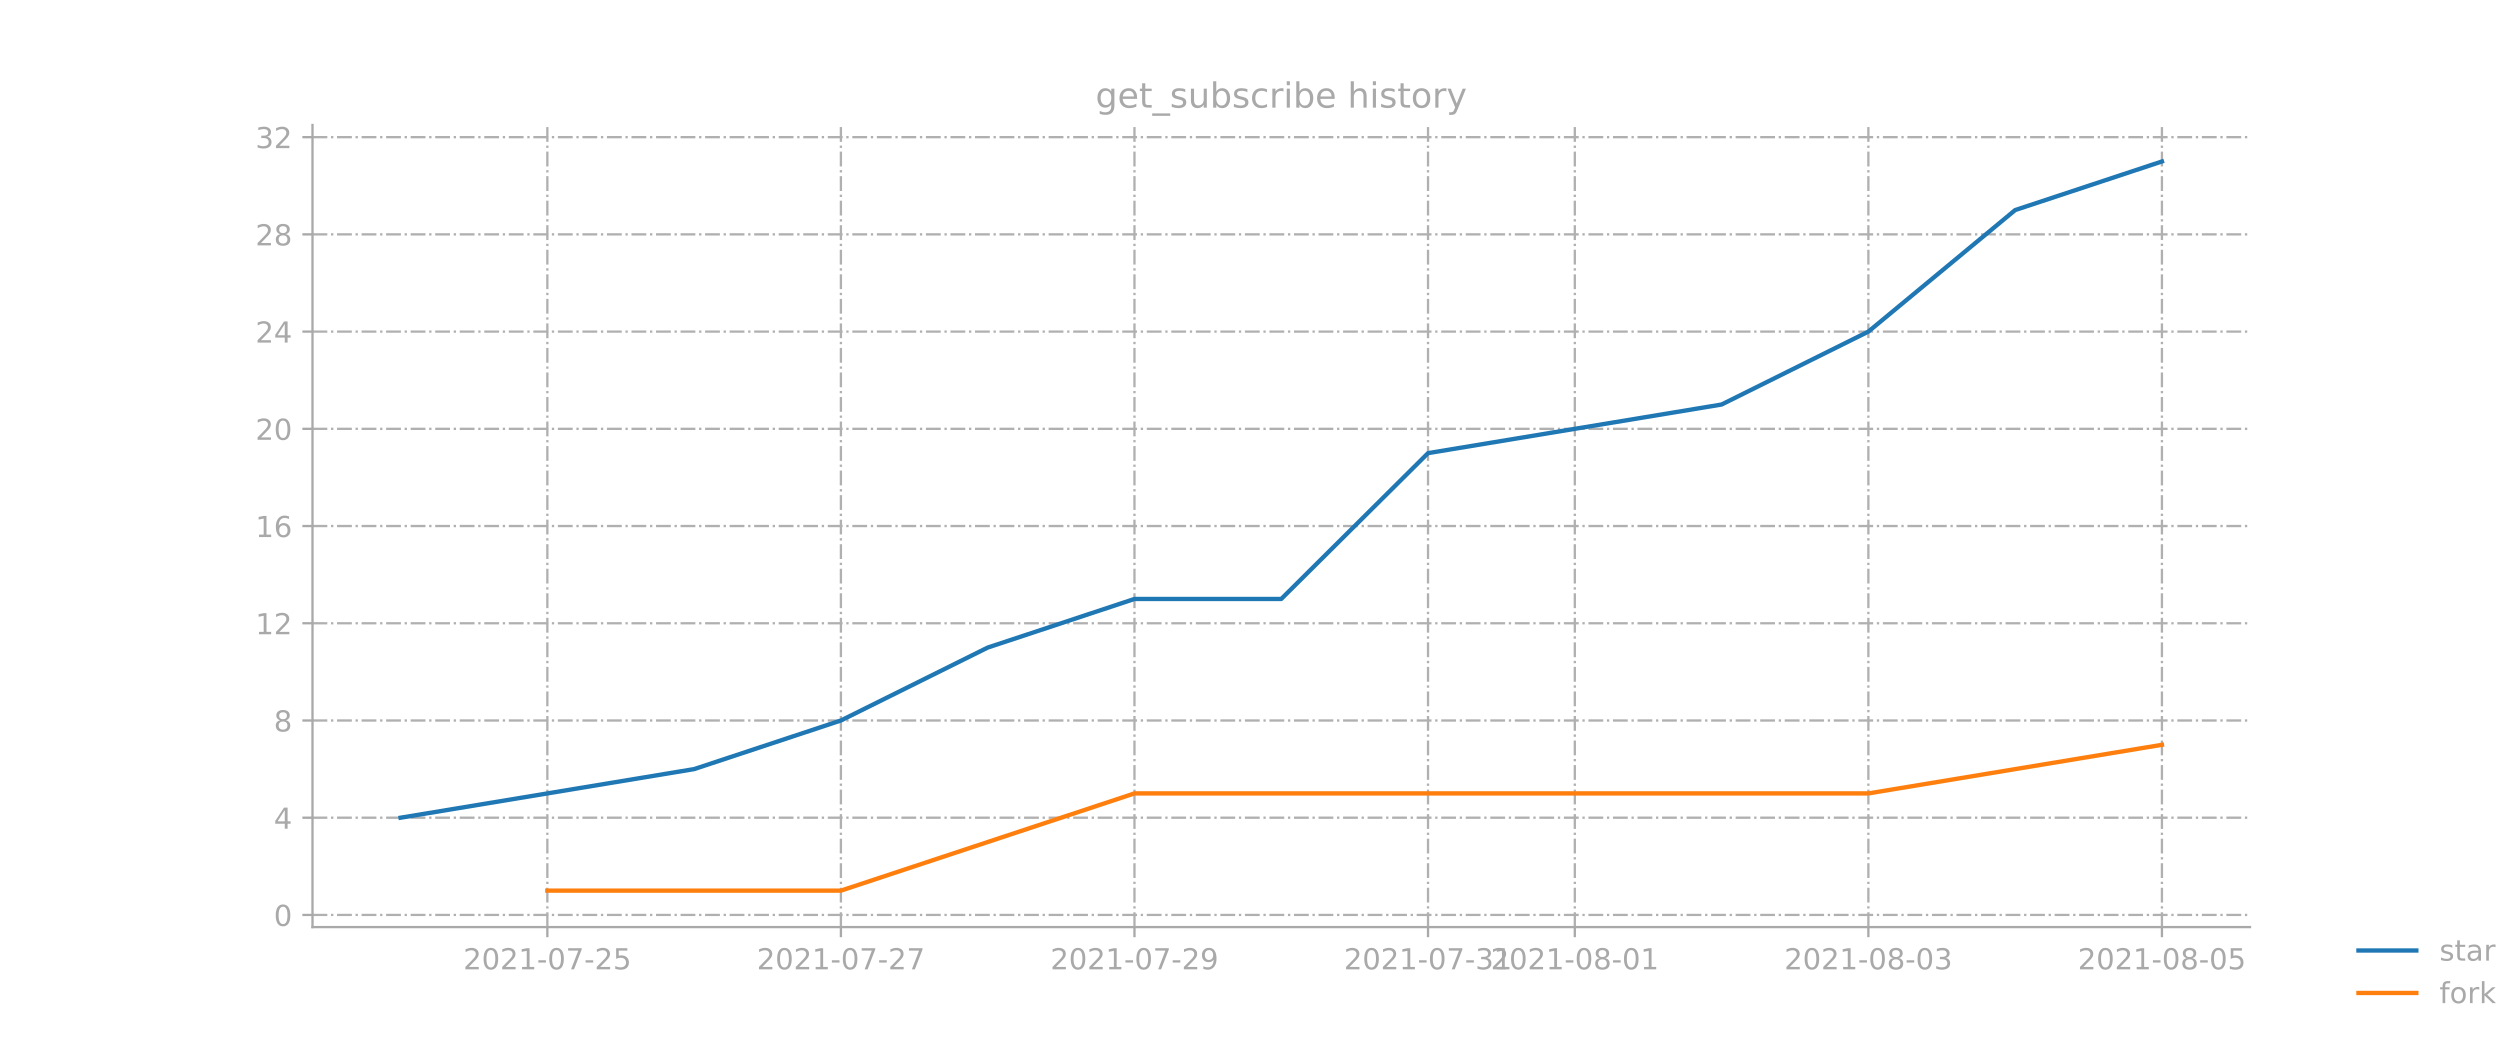
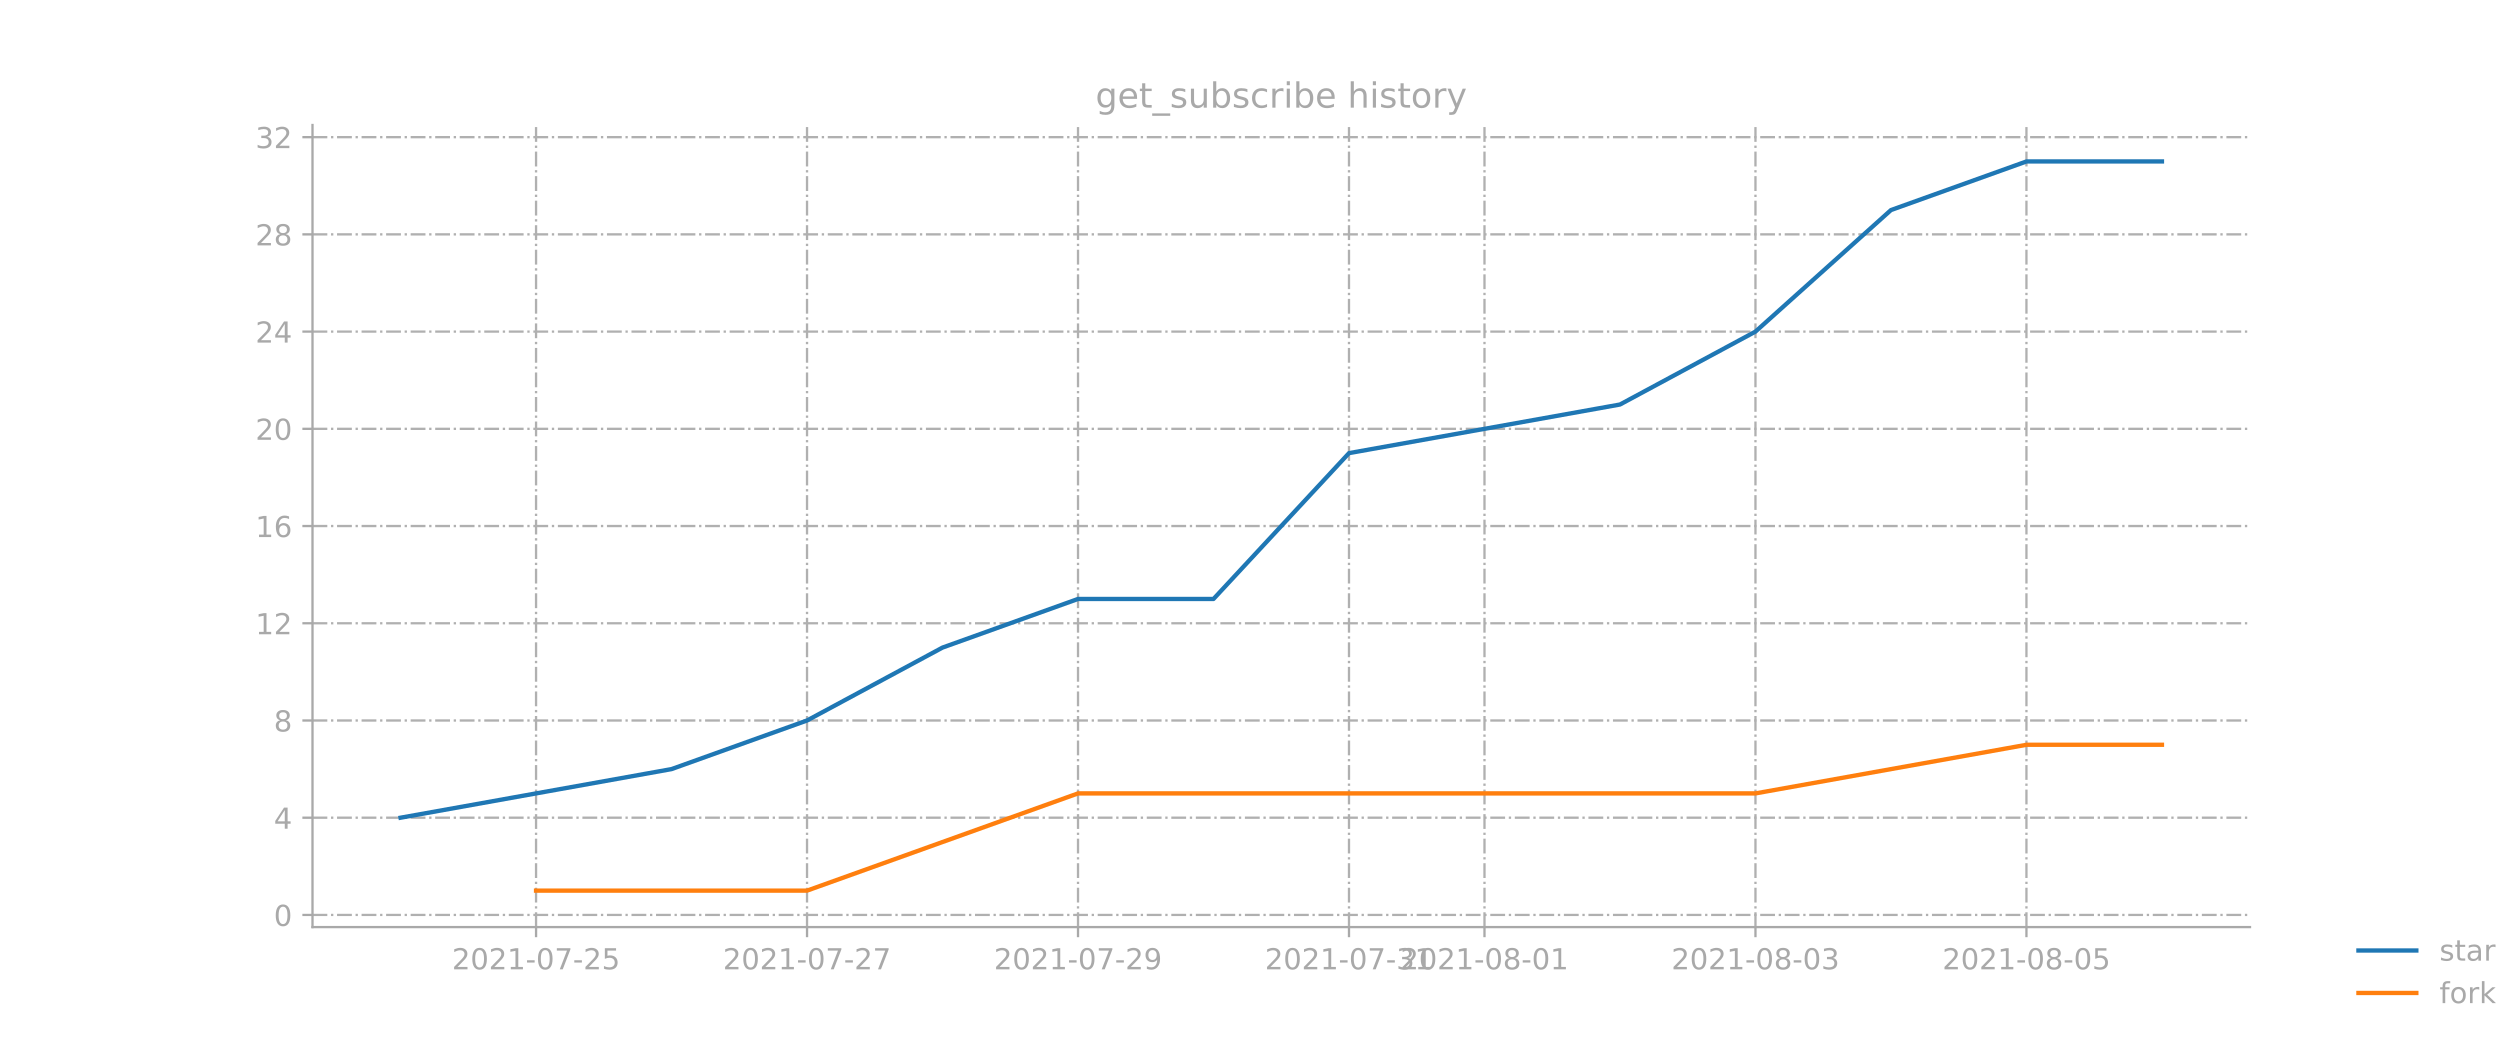
<svg xmlns="http://www.w3.org/2000/svg" xmlns:xlink="http://www.w3.org/1999/xlink" height="360pt" version="1.1" viewBox="0 0 864 360" width="864pt">
  <defs>
    <style type="text/css">*{stroke-linecap:butt;stroke-linejoin:round;}</style>
  </defs>
  <g id="figure_1">
    <g id="patch_1">
      <path d="M 0 360  L 864 360  L 864 0  L 0 0  z " style="fill:none;opacity:0;" />
    </g>
    <g id="axes_1">
      <g id="patch_2">
        <path d="M 108 320.4  L 777.6 320.4  L 777.6 43.2  L 108 43.2  z " style="fill:none;opacity:0;" />
      </g>
      <g id="matplotlib.axis_1">
        <g id="xtick_1">
          <g id="line2d_1">
-             <path clip-path="url(#p25bda1473e)" d="M 189.164 320.4  L 189.164 43.2  " style="fill:none;stroke:#b0b0b0;stroke-dasharray:5.12,1.28,0.8,1.28;stroke-dashoffset:0;stroke-width:0.8;" />
+             <path clip-path="url(#p885dcc774e)" d="M 185.262 320.4  L 185.262 43.2  " style="fill:none;stroke:#b0b0b0;stroke-dasharray:5.12,1.28,0.8,1.28;stroke-dashoffset:0;stroke-width:0.8;" />
          </g>
          <g id="line2d_2">
            <defs>
-               <path d="M 0 0  L 0 3.5  " id="m40b1d274a9" style="stroke:#a9a9a9;stroke-width:0.8;" />
+               <path d="M 0 0  L 0 3.5  " id="m6d9aa753c0" style="stroke:#a9a9a9;stroke-width:0.8;" />
            </defs>
            <g>
-               <use style="fill:#a9a9a9;stroke:#a9a9a9;stroke-width:0.8;" x="189.164" xlink:href="#m40b1d274a9" y="320.4" />
+               <use style="fill:#a9a9a9;stroke:#a9a9a9;stroke-width:0.8;" x="185.262" xlink:href="#m6d9aa753c0" y="320.4" />
            </g>
          </g>
          <g id="text_1">
-             <g style="fill:#a9a9a9;" transform="translate(160.1058 334.9984)scale(0.1 -0.1)">
+             <g style="fill:#a9a9a9;" transform="translate(156.2037 334.9984)scale(0.1 -0.1)">
              <defs>
                <path d="M 1228 531  L 3431 531  L 3431 0  L 469 0  L 469 531  Q 828 903 1448 1529  Q 2069 2156 2228 2338  Q 2531 2678 2651 2914  Q 2772 3150 2772 3378  Q 2772 3750 2511 3984  Q 2250 4219 1831 4219  Q 1534 4219 1204 4116  Q 875 4013 500 3803  L 500 4441  Q 881 4594 1212 4672  Q 1544 4750 1819 4750  Q 2544 4750 2975 4387  Q 3406 4025 3406 3419  Q 3406 3131 3298 2873  Q 3191 2616 2906 2266  Q 2828 2175 2409 1742  Q 1991 1309 1228 531  z " id="DejaVuSans-32" transform="scale(0.015625)" />
                <path d="M 2034 4250  Q 1547 4250 1301 3770  Q 1056 3291 1056 2328  Q 1056 1369 1301 889  Q 1547 409 2034 409  Q 2525 409 2770 889  Q 3016 1369 3016 2328  Q 3016 3291 2770 3770  Q 2525 4250 2034 4250  z M 2034 4750  Q 2819 4750 3233 4129  Q 3647 3509 3647 2328  Q 3647 1150 3233 529  Q 2819 -91 2034 -91  Q 1250 -91 836 529  Q 422 1150 422 2328  Q 422 3509 836 4129  Q 1250 4750 2034 4750  z " id="DejaVuSans-30" transform="scale(0.015625)" />
                <path d="M 794 531  L 1825 531  L 1825 4091  L 703 3866  L 703 4441  L 1819 4666  L 2450 4666  L 2450 531  L 3481 531  L 3481 0  L 794 0  L 794 531  z " id="DejaVuSans-31" transform="scale(0.015625)" />
                <path d="M 313 2009  L 1997 2009  L 1997 1497  L 313 1497  L 313 2009  z " id="DejaVuSans-2d" transform="scale(0.015625)" />
                <path d="M 525 4666  L 3525 4666  L 3525 4397  L 1831 0  L 1172 0  L 2766 4134  L 525 4134  L 525 4666  z " id="DejaVuSans-37" transform="scale(0.015625)" />
                <path d="M 691 4666  L 3169 4666  L 3169 4134  L 1269 4134  L 1269 2991  Q 1406 3038 1543 3061  Q 1681 3084 1819 3084  Q 2600 3084 3056 2656  Q 3513 2228 3513 1497  Q 3513 744 3044 326  Q 2575 -91 1722 -91  Q 1428 -91 1123 -41  Q 819 9 494 109  L 494 744  Q 775 591 1075 516  Q 1375 441 1709 441  Q 2250 441 2565 725  Q 2881 1009 2881 1497  Q 2881 1984 2565 2268  Q 2250 2553 1709 2553  Q 1456 2553 1204 2497  Q 953 2441 691 2322  L 691 4666  z " id="DejaVuSans-35" transform="scale(0.015625)" />
              </defs>
              <use xlink:href="#DejaVuSans-32" />
              <use x="63.623" xlink:href="#DejaVuSans-30" />
              <use x="127.246" xlink:href="#DejaVuSans-32" />
              <use x="190.869" xlink:href="#DejaVuSans-31" />
              <use x="254.492" xlink:href="#DejaVuSans-2d" />
              <use x="290.576" xlink:href="#DejaVuSans-30" />
              <use x="354.199" xlink:href="#DejaVuSans-37" />
              <use x="417.822" xlink:href="#DejaVuSans-2d" />
              <use x="453.906" xlink:href="#DejaVuSans-32" />
              <use x="517.529" xlink:href="#DejaVuSans-35" />
            </g>
          </g>
        </g>
        <g id="xtick_2">
          <g id="line2d_3">
-             <path clip-path="url(#p25bda1473e)" d="M 290.618 320.4  L 290.618 43.2  " style="fill:none;stroke:#b0b0b0;stroke-dasharray:5.12,1.28,0.8,1.28;stroke-dashoffset:0;stroke-width:0.8;" />
+             <path clip-path="url(#p885dcc774e)" d="M 278.912 320.4  L 278.912 43.2  " style="fill:none;stroke:#b0b0b0;stroke-dasharray:5.12,1.28,0.8,1.28;stroke-dashoffset:0;stroke-width:0.8;" />
          </g>
          <g id="line2d_4">
            <g>
-               <use style="fill:#a9a9a9;stroke:#a9a9a9;stroke-width:0.8;" x="290.618" xlink:href="#m40b1d274a9" y="320.4" />
+               <use style="fill:#a9a9a9;stroke:#a9a9a9;stroke-width:0.8;" x="278.912" xlink:href="#m6d9aa753c0" y="320.4" />
            </g>
          </g>
          <g id="text_2">
-             <g style="fill:#a9a9a9;" transform="translate(261.5604 334.9984)scale(0.1 -0.1)">
+             <g style="fill:#a9a9a9;" transform="translate(249.8541 334.9984)scale(0.1 -0.1)">
              <use xlink:href="#DejaVuSans-32" />
              <use x="63.623" xlink:href="#DejaVuSans-30" />
              <use x="127.246" xlink:href="#DejaVuSans-32" />
              <use x="190.869" xlink:href="#DejaVuSans-31" />
              <use x="254.492" xlink:href="#DejaVuSans-2d" />
              <use x="290.576" xlink:href="#DejaVuSans-30" />
              <use x="354.199" xlink:href="#DejaVuSans-37" />
              <use x="417.822" xlink:href="#DejaVuSans-2d" />
              <use x="453.906" xlink:href="#DejaVuSans-32" />
              <use x="517.529" xlink:href="#DejaVuSans-37" />
            </g>
          </g>
        </g>
        <g id="xtick_3">
          <g id="line2d_5">
-             <path clip-path="url(#p25bda1473e)" d="M 392.073 320.4  L 392.073 43.2  " style="fill:none;stroke:#b0b0b0;stroke-dasharray:5.12,1.28,0.8,1.28;stroke-dashoffset:0;stroke-width:0.8;" />
+             <path clip-path="url(#p885dcc774e)" d="M 372.562 320.4  L 372.562 43.2  " style="fill:none;stroke:#b0b0b0;stroke-dasharray:5.12,1.28,0.8,1.28;stroke-dashoffset:0;stroke-width:0.8;" />
          </g>
          <g id="line2d_6">
            <g>
-               <use style="fill:#a9a9a9;stroke:#a9a9a9;stroke-width:0.8;" x="392.073" xlink:href="#m40b1d274a9" y="320.4" />
+               <use style="fill:#a9a9a9;stroke:#a9a9a9;stroke-width:0.8;" x="372.562" xlink:href="#m6d9aa753c0" y="320.4" />
            </g>
          </g>
          <g id="text_3">
-             <g style="fill:#a9a9a9;" transform="translate(363.0149 334.9984)scale(0.1 -0.1)">
+             <g style="fill:#a9a9a9;" transform="translate(343.5044 334.9984)scale(0.1 -0.1)">
              <defs>
                <path d="M 703 97  L 703 672  Q 941 559 1184 500  Q 1428 441 1663 441  Q 2288 441 2617 861  Q 2947 1281 2994 2138  Q 2813 1869 2534 1725  Q 2256 1581 1919 1581  Q 1219 1581 811 2004  Q 403 2428 403 3163  Q 403 3881 828 4315  Q 1253 4750 1959 4750  Q 2769 4750 3195 4129  Q 3622 3509 3622 2328  Q 3622 1225 3098 567  Q 2575 -91 1691 -91  Q 1453 -91 1209 -44  Q 966 3 703 97  z M 1959 2075  Q 2384 2075 2632 2365  Q 2881 2656 2881 3163  Q 2881 3666 2632 3958  Q 2384 4250 1959 4250  Q 1534 4250 1286 3958  Q 1038 3666 1038 3163  Q 1038 2656 1286 2365  Q 1534 2075 1959 2075  z " id="DejaVuSans-39" transform="scale(0.015625)" />
              </defs>
              <use xlink:href="#DejaVuSans-32" />
              <use x="63.623" xlink:href="#DejaVuSans-30" />
              <use x="127.246" xlink:href="#DejaVuSans-32" />
              <use x="190.869" xlink:href="#DejaVuSans-31" />
              <use x="254.492" xlink:href="#DejaVuSans-2d" />
              <use x="290.576" xlink:href="#DejaVuSans-30" />
              <use x="354.199" xlink:href="#DejaVuSans-37" />
              <use x="417.822" xlink:href="#DejaVuSans-2d" />
              <use x="453.906" xlink:href="#DejaVuSans-32" />
              <use x="517.529" xlink:href="#DejaVuSans-39" />
            </g>
          </g>
        </g>
        <g id="xtick_4">
          <g id="line2d_7">
-             <path clip-path="url(#p25bda1473e)" d="M 493.527 320.4  L 493.527 43.2  " style="fill:none;stroke:#b0b0b0;stroke-dasharray:5.12,1.28,0.8,1.28;stroke-dashoffset:0;stroke-width:0.8;" />
+             <path clip-path="url(#p885dcc774e)" d="M 466.213 320.4  L 466.213 43.2  " style="fill:none;stroke:#b0b0b0;stroke-dasharray:5.12,1.28,0.8,1.28;stroke-dashoffset:0;stroke-width:0.8;" />
          </g>
          <g id="line2d_8">
            <g>
-               <use style="fill:#a9a9a9;stroke:#a9a9a9;stroke-width:0.8;" x="493.527" xlink:href="#m40b1d274a9" y="320.4" />
+               <use style="fill:#a9a9a9;stroke:#a9a9a9;stroke-width:0.8;" x="466.213" xlink:href="#m6d9aa753c0" y="320.4" />
            </g>
          </g>
          <g id="text_4">
-             <g style="fill:#a9a9a9;" transform="translate(464.4695 334.9984)scale(0.1 -0.1)">
+             <g style="fill:#a9a9a9;" transform="translate(437.1548 334.9984)scale(0.1 -0.1)">
              <defs>
                <path d="M 2597 2516  Q 3050 2419 3304 2112  Q 3559 1806 3559 1356  Q 3559 666 3084 287  Q 2609 -91 1734 -91  Q 1441 -91 1130 -33  Q 819 25 488 141  L 488 750  Q 750 597 1062 519  Q 1375 441 1716 441  Q 2309 441 2620 675  Q 2931 909 2931 1356  Q 2931 1769 2642 2001  Q 2353 2234 1838 2234  L 1294 2234  L 1294 2753  L 1863 2753  Q 2328 2753 2575 2939  Q 2822 3125 2822 3475  Q 2822 3834 2567 4026  Q 2313 4219 1838 4219  Q 1578 4219 1281 4162  Q 984 4106 628 3988  L 628 4550  Q 988 4650 1302 4700  Q 1616 4750 1894 4750  Q 2613 4750 3031 4423  Q 3450 4097 3450 3541  Q 3450 3153 3228 2886  Q 3006 2619 2597 2516  z " id="DejaVuSans-33" transform="scale(0.015625)" />
              </defs>
              <use xlink:href="#DejaVuSans-32" />
              <use x="63.623" xlink:href="#DejaVuSans-30" />
              <use x="127.246" xlink:href="#DejaVuSans-32" />
              <use x="190.869" xlink:href="#DejaVuSans-31" />
              <use x="254.492" xlink:href="#DejaVuSans-2d" />
              <use x="290.576" xlink:href="#DejaVuSans-30" />
              <use x="354.199" xlink:href="#DejaVuSans-37" />
              <use x="417.822" xlink:href="#DejaVuSans-2d" />
              <use x="453.906" xlink:href="#DejaVuSans-33" />
              <use x="517.529" xlink:href="#DejaVuSans-31" />
            </g>
          </g>
        </g>
        <g id="xtick_5">
          <g id="line2d_9">
-             <path clip-path="url(#p25bda1473e)" d="M 544.255 320.4  L 544.255 43.2  " style="fill:none;stroke:#b0b0b0;stroke-dasharray:5.12,1.28,0.8,1.28;stroke-dashoffset:0;stroke-width:0.8;" />
+             <path clip-path="url(#p885dcc774e)" d="M 513.038 320.4  L 513.038 43.2  " style="fill:none;stroke:#b0b0b0;stroke-dasharray:5.12,1.28,0.8,1.28;stroke-dashoffset:0;stroke-width:0.8;" />
          </g>
          <g id="line2d_10">
            <g>
-               <use style="fill:#a9a9a9;stroke:#a9a9a9;stroke-width:0.8;" x="544.255" xlink:href="#m40b1d274a9" y="320.4" />
+               <use style="fill:#a9a9a9;stroke:#a9a9a9;stroke-width:0.8;" x="513.038" xlink:href="#m6d9aa753c0" y="320.4" />
            </g>
          </g>
          <g id="text_5">
-             <g style="fill:#a9a9a9;" transform="translate(515.1967 334.9984)scale(0.1 -0.1)">
+             <g style="fill:#a9a9a9;" transform="translate(483.9799 334.9984)scale(0.1 -0.1)">
              <defs>
                <path d="M 2034 2216  Q 1584 2216 1326 1975  Q 1069 1734 1069 1313  Q 1069 891 1326 650  Q 1584 409 2034 409  Q 2484 409 2743 651  Q 3003 894 3003 1313  Q 3003 1734 2745 1975  Q 2488 2216 2034 2216  z M 1403 2484  Q 997 2584 770 2862  Q 544 3141 544 3541  Q 544 4100 942 4425  Q 1341 4750 2034 4750  Q 2731 4750 3128 4425  Q 3525 4100 3525 3541  Q 3525 3141 3298 2862  Q 3072 2584 2669 2484  Q 3125 2378 3379 2068  Q 3634 1759 3634 1313  Q 3634 634 3220 271  Q 2806 -91 2034 -91  Q 1263 -91 848 271  Q 434 634 434 1313  Q 434 1759 690 2068  Q 947 2378 1403 2484  z M 1172 3481  Q 1172 3119 1398 2916  Q 1625 2713 2034 2713  Q 2441 2713 2670 2916  Q 2900 3119 2900 3481  Q 2900 3844 2670 4047  Q 2441 4250 2034 4250  Q 1625 4250 1398 4047  Q 1172 3844 1172 3481  z " id="DejaVuSans-38" transform="scale(0.015625)" />
              </defs>
              <use xlink:href="#DejaVuSans-32" />
              <use x="63.623" xlink:href="#DejaVuSans-30" />
              <use x="127.246" xlink:href="#DejaVuSans-32" />
              <use x="190.869" xlink:href="#DejaVuSans-31" />
              <use x="254.492" xlink:href="#DejaVuSans-2d" />
              <use x="290.576" xlink:href="#DejaVuSans-30" />
              <use x="354.199" xlink:href="#DejaVuSans-38" />
              <use x="417.822" xlink:href="#DejaVuSans-2d" />
              <use x="453.906" xlink:href="#DejaVuSans-30" />
              <use x="517.529" xlink:href="#DejaVuSans-31" />
            </g>
          </g>
        </g>
        <g id="xtick_6">
          <g id="line2d_11">
-             <path clip-path="url(#p25bda1473e)" d="M 645.709 320.4  L 645.709 43.2  " style="fill:none;stroke:#b0b0b0;stroke-dasharray:5.12,1.28,0.8,1.28;stroke-dashoffset:0;stroke-width:0.8;" />
+             <path clip-path="url(#p885dcc774e)" d="M 606.688 320.4  L 606.688 43.2  " style="fill:none;stroke:#b0b0b0;stroke-dasharray:5.12,1.28,0.8,1.28;stroke-dashoffset:0;stroke-width:0.8;" />
          </g>
          <g id="line2d_12">
            <g>
-               <use style="fill:#a9a9a9;stroke:#a9a9a9;stroke-width:0.8;" x="645.709" xlink:href="#m40b1d274a9" y="320.4" />
+               <use style="fill:#a9a9a9;stroke:#a9a9a9;stroke-width:0.8;" x="606.688" xlink:href="#m6d9aa753c0" y="320.4" />
            </g>
          </g>
          <g id="text_6">
-             <g style="fill:#a9a9a9;" transform="translate(616.6513 334.9984)scale(0.1 -0.1)">
+             <g style="fill:#a9a9a9;" transform="translate(577.6303 334.9984)scale(0.1 -0.1)">
              <use xlink:href="#DejaVuSans-32" />
              <use x="63.623" xlink:href="#DejaVuSans-30" />
              <use x="127.246" xlink:href="#DejaVuSans-32" />
              <use x="190.869" xlink:href="#DejaVuSans-31" />
              <use x="254.492" xlink:href="#DejaVuSans-2d" />
              <use x="290.576" xlink:href="#DejaVuSans-30" />
              <use x="354.199" xlink:href="#DejaVuSans-38" />
              <use x="417.822" xlink:href="#DejaVuSans-2d" />
              <use x="453.906" xlink:href="#DejaVuSans-30" />
              <use x="517.529" xlink:href="#DejaVuSans-33" />
            </g>
          </g>
        </g>
        <g id="xtick_7">
          <g id="line2d_13">
-             <path clip-path="url(#p25bda1473e)" d="M 747.164 320.4  L 747.164 43.2  " style="fill:none;stroke:#b0b0b0;stroke-dasharray:5.12,1.28,0.8,1.28;stroke-dashoffset:0;stroke-width:0.8;" />
+             <path clip-path="url(#p885dcc774e)" d="M 700.338 320.4  L 700.338 43.2  " style="fill:none;stroke:#b0b0b0;stroke-dasharray:5.12,1.28,0.8,1.28;stroke-dashoffset:0;stroke-width:0.8;" />
          </g>
          <g id="line2d_14">
            <g>
-               <use style="fill:#a9a9a9;stroke:#a9a9a9;stroke-width:0.8;" x="747.164" xlink:href="#m40b1d274a9" y="320.4" />
+               <use style="fill:#a9a9a9;stroke:#a9a9a9;stroke-width:0.8;" x="700.338" xlink:href="#m6d9aa753c0" y="320.4" />
            </g>
          </g>
          <g id="text_7">
-             <g style="fill:#a9a9a9;" transform="translate(718.1058 334.9984)scale(0.1 -0.1)">
+             <g style="fill:#a9a9a9;" transform="translate(671.2806 334.9984)scale(0.1 -0.1)">
              <use xlink:href="#DejaVuSans-32" />
              <use x="63.623" xlink:href="#DejaVuSans-30" />
              <use x="127.246" xlink:href="#DejaVuSans-32" />
              <use x="190.869" xlink:href="#DejaVuSans-31" />
              <use x="254.492" xlink:href="#DejaVuSans-2d" />
              <use x="290.576" xlink:href="#DejaVuSans-30" />
              <use x="354.199" xlink:href="#DejaVuSans-38" />
              <use x="417.822" xlink:href="#DejaVuSans-2d" />
              <use x="453.906" xlink:href="#DejaVuSans-30" />
              <use x="517.529" xlink:href="#DejaVuSans-35" />
            </g>
          </g>
        </g>
      </g>
      <g id="matplotlib.axis_2">
        <g id="ytick_1">
          <g id="line2d_15">
-             <path clip-path="url(#p25bda1473e)" d="M 108 316.2  L 777.6 316.2  " style="fill:none;stroke:#b0b0b0;stroke-dasharray:5.12,1.28,0.8,1.28;stroke-dashoffset:0;stroke-width:0.8;" />
+             <path clip-path="url(#p885dcc774e)" d="M 108 316.2  L 777.6 316.2  " style="fill:none;stroke:#b0b0b0;stroke-dasharray:5.12,1.28,0.8,1.28;stroke-dashoffset:0;stroke-width:0.8;" />
          </g>
          <g id="line2d_16">
            <defs>
-               <path d="M 0 0  L -3.5 0  " id="m4642a49de4" style="stroke:#a9a9a9;stroke-width:0.8;" />
+               <path d="M 0 0  L -3.5 0  " id="mf203958d8b" style="stroke:#a9a9a9;stroke-width:0.8;" />
            </defs>
            <g>
-               <use style="fill:#a9a9a9;stroke:#a9a9a9;stroke-width:0.8;" x="108" xlink:href="#m4642a49de4" y="316.2" />
+               <use style="fill:#a9a9a9;stroke:#a9a9a9;stroke-width:0.8;" x="108" xlink:href="#mf203958d8b" y="316.2" />
            </g>
          </g>
          <g id="text_8">
            <g style="fill:#a9a9a9;" transform="translate(94.6375 319.9992)scale(0.1 -0.1)">
              <use xlink:href="#DejaVuSans-30" />
            </g>
          </g>
        </g>
        <g id="ytick_2">
          <g id="line2d_17">
-             <path clip-path="url(#p25bda1473e)" d="M 108 282.6  L 777.6 282.6  " style="fill:none;stroke:#b0b0b0;stroke-dasharray:5.12,1.28,0.8,1.28;stroke-dashoffset:0;stroke-width:0.8;" />
+             <path clip-path="url(#p885dcc774e)" d="M 108 282.6  L 777.6 282.6  " style="fill:none;stroke:#b0b0b0;stroke-dasharray:5.12,1.28,0.8,1.28;stroke-dashoffset:0;stroke-width:0.8;" />
          </g>
          <g id="line2d_18">
            <g>
-               <use style="fill:#a9a9a9;stroke:#a9a9a9;stroke-width:0.8;" x="108" xlink:href="#m4642a49de4" y="282.6" />
+               <use style="fill:#a9a9a9;stroke:#a9a9a9;stroke-width:0.8;" x="108" xlink:href="#mf203958d8b" y="282.6" />
            </g>
          </g>
          <g id="text_9">
            <g style="fill:#a9a9a9;" transform="translate(94.6375 286.3992)scale(0.1 -0.1)">
              <defs>
                <path d="M 2419 4116  L 825 1625  L 2419 1625  L 2419 4116  z M 2253 4666  L 3047 4666  L 3047 1625  L 3713 1625  L 3713 1100  L 3047 1100  L 3047 0  L 2419 0  L 2419 1100  L 313 1100  L 313 1709  L 2253 4666  z " id="DejaVuSans-34" transform="scale(0.015625)" />
              </defs>
              <use xlink:href="#DejaVuSans-34" />
            </g>
          </g>
        </g>
        <g id="ytick_3">
          <g id="line2d_19">
-             <path clip-path="url(#p25bda1473e)" d="M 108 249  L 777.6 249  " style="fill:none;stroke:#b0b0b0;stroke-dasharray:5.12,1.28,0.8,1.28;stroke-dashoffset:0;stroke-width:0.8;" />
+             <path clip-path="url(#p885dcc774e)" d="M 108 249  L 777.6 249  " style="fill:none;stroke:#b0b0b0;stroke-dasharray:5.12,1.28,0.8,1.28;stroke-dashoffset:0;stroke-width:0.8;" />
          </g>
          <g id="line2d_20">
            <g>
-               <use style="fill:#a9a9a9;stroke:#a9a9a9;stroke-width:0.8;" x="108" xlink:href="#m4642a49de4" y="249" />
+               <use style="fill:#a9a9a9;stroke:#a9a9a9;stroke-width:0.8;" x="108" xlink:href="#mf203958d8b" y="249" />
            </g>
          </g>
          <g id="text_10">
            <g style="fill:#a9a9a9;" transform="translate(94.6375 252.7992)scale(0.1 -0.1)">
              <use xlink:href="#DejaVuSans-38" />
            </g>
          </g>
        </g>
        <g id="ytick_4">
          <g id="line2d_21">
-             <path clip-path="url(#p25bda1473e)" d="M 108 215.4  L 777.6 215.4  " style="fill:none;stroke:#b0b0b0;stroke-dasharray:5.12,1.28,0.8,1.28;stroke-dashoffset:0;stroke-width:0.8;" />
+             <path clip-path="url(#p885dcc774e)" d="M 108 215.4  L 777.6 215.4  " style="fill:none;stroke:#b0b0b0;stroke-dasharray:5.12,1.28,0.8,1.28;stroke-dashoffset:0;stroke-width:0.8;" />
          </g>
          <g id="line2d_22">
            <g>
-               <use style="fill:#a9a9a9;stroke:#a9a9a9;stroke-width:0.8;" x="108" xlink:href="#m4642a49de4" y="215.4" />
+               <use style="fill:#a9a9a9;stroke:#a9a9a9;stroke-width:0.8;" x="108" xlink:href="#mf203958d8b" y="215.4" />
            </g>
          </g>
          <g id="text_11">
            <g style="fill:#a9a9a9;" transform="translate(88.275 219.1992)scale(0.1 -0.1)">
              <use xlink:href="#DejaVuSans-31" />
              <use x="63.623" xlink:href="#DejaVuSans-32" />
            </g>
          </g>
        </g>
        <g id="ytick_5">
          <g id="line2d_23">
-             <path clip-path="url(#p25bda1473e)" d="M 108 181.8  L 777.6 181.8  " style="fill:none;stroke:#b0b0b0;stroke-dasharray:5.12,1.28,0.8,1.28;stroke-dashoffset:0;stroke-width:0.8;" />
+             <path clip-path="url(#p885dcc774e)" d="M 108 181.8  L 777.6 181.8  " style="fill:none;stroke:#b0b0b0;stroke-dasharray:5.12,1.28,0.8,1.28;stroke-dashoffset:0;stroke-width:0.8;" />
          </g>
          <g id="line2d_24">
            <g>
-               <use style="fill:#a9a9a9;stroke:#a9a9a9;stroke-width:0.8;" x="108" xlink:href="#m4642a49de4" y="181.8" />
+               <use style="fill:#a9a9a9;stroke:#a9a9a9;stroke-width:0.8;" x="108" xlink:href="#mf203958d8b" y="181.8" />
            </g>
          </g>
          <g id="text_12">
            <g style="fill:#a9a9a9;" transform="translate(88.275 185.5992)scale(0.1 -0.1)">
              <defs>
                <path d="M 2113 2584  Q 1688 2584 1439 2293  Q 1191 2003 1191 1497  Q 1191 994 1439 701  Q 1688 409 2113 409  Q 2538 409 2786 701  Q 3034 994 3034 1497  Q 3034 2003 2786 2293  Q 2538 2584 2113 2584  z M 3366 4563  L 3366 3988  Q 3128 4100 2886 4159  Q 2644 4219 2406 4219  Q 1781 4219 1451 3797  Q 1122 3375 1075 2522  Q 1259 2794 1537 2939  Q 1816 3084 2150 3084  Q 2853 3084 3261 2657  Q 3669 2231 3669 1497  Q 3669 778 3244 343  Q 2819 -91 2113 -91  Q 1303 -91 875 529  Q 447 1150 447 2328  Q 447 3434 972 4092  Q 1497 4750 2381 4750  Q 2619 4750 2861 4703  Q 3103 4656 3366 4563  z " id="DejaVuSans-36" transform="scale(0.015625)" />
              </defs>
              <use xlink:href="#DejaVuSans-31" />
              <use x="63.623" xlink:href="#DejaVuSans-36" />
            </g>
          </g>
        </g>
        <g id="ytick_6">
          <g id="line2d_25">
-             <path clip-path="url(#p25bda1473e)" d="M 108 148.2  L 777.6 148.2  " style="fill:none;stroke:#b0b0b0;stroke-dasharray:5.12,1.28,0.8,1.28;stroke-dashoffset:0;stroke-width:0.8;" />
+             <path clip-path="url(#p885dcc774e)" d="M 108 148.2  L 777.6 148.2  " style="fill:none;stroke:#b0b0b0;stroke-dasharray:5.12,1.28,0.8,1.28;stroke-dashoffset:0;stroke-width:0.8;" />
          </g>
          <g id="line2d_26">
            <g>
-               <use style="fill:#a9a9a9;stroke:#a9a9a9;stroke-width:0.8;" x="108" xlink:href="#m4642a49de4" y="148.2" />
+               <use style="fill:#a9a9a9;stroke:#a9a9a9;stroke-width:0.8;" x="108" xlink:href="#mf203958d8b" y="148.2" />
            </g>
          </g>
          <g id="text_13">
            <g style="fill:#a9a9a9;" transform="translate(88.275 151.9992)scale(0.1 -0.1)">
              <use xlink:href="#DejaVuSans-32" />
              <use x="63.623" xlink:href="#DejaVuSans-30" />
            </g>
          </g>
        </g>
        <g id="ytick_7">
          <g id="line2d_27">
-             <path clip-path="url(#p25bda1473e)" d="M 108 114.6  L 777.6 114.6  " style="fill:none;stroke:#b0b0b0;stroke-dasharray:5.12,1.28,0.8,1.28;stroke-dashoffset:0;stroke-width:0.8;" />
+             <path clip-path="url(#p885dcc774e)" d="M 108 114.6  L 777.6 114.6  " style="fill:none;stroke:#b0b0b0;stroke-dasharray:5.12,1.28,0.8,1.28;stroke-dashoffset:0;stroke-width:0.8;" />
          </g>
          <g id="line2d_28">
            <g>
-               <use style="fill:#a9a9a9;stroke:#a9a9a9;stroke-width:0.8;" x="108" xlink:href="#m4642a49de4" y="114.6" />
+               <use style="fill:#a9a9a9;stroke:#a9a9a9;stroke-width:0.8;" x="108" xlink:href="#mf203958d8b" y="114.6" />
            </g>
          </g>
          <g id="text_14">
            <g style="fill:#a9a9a9;" transform="translate(88.275 118.3992)scale(0.1 -0.1)">
              <use xlink:href="#DejaVuSans-32" />
              <use x="63.623" xlink:href="#DejaVuSans-34" />
            </g>
          </g>
        </g>
        <g id="ytick_8">
          <g id="line2d_29">
-             <path clip-path="url(#p25bda1473e)" d="M 108 81  L 777.6 81  " style="fill:none;stroke:#b0b0b0;stroke-dasharray:5.12,1.28,0.8,1.28;stroke-dashoffset:0;stroke-width:0.8;" />
+             <path clip-path="url(#p885dcc774e)" d="M 108 81  L 777.6 81  " style="fill:none;stroke:#b0b0b0;stroke-dasharray:5.12,1.28,0.8,1.28;stroke-dashoffset:0;stroke-width:0.8;" />
          </g>
          <g id="line2d_30">
            <g>
-               <use style="fill:#a9a9a9;stroke:#a9a9a9;stroke-width:0.8;" x="108" xlink:href="#m4642a49de4" y="81" />
+               <use style="fill:#a9a9a9;stroke:#a9a9a9;stroke-width:0.8;" x="108" xlink:href="#mf203958d8b" y="81" />
            </g>
          </g>
          <g id="text_15">
            <g style="fill:#a9a9a9;" transform="translate(88.275 84.79922)scale(0.1 -0.1)">
              <use xlink:href="#DejaVuSans-32" />
              <use x="63.623" xlink:href="#DejaVuSans-38" />
            </g>
          </g>
        </g>
        <g id="ytick_9">
          <g id="line2d_31">
-             <path clip-path="url(#p25bda1473e)" d="M 108 47.4  L 777.6 47.4  " style="fill:none;stroke:#b0b0b0;stroke-dasharray:5.12,1.28,0.8,1.28;stroke-dashoffset:0;stroke-width:0.8;" />
+             <path clip-path="url(#p885dcc774e)" d="M 108 47.4  L 777.6 47.4  " style="fill:none;stroke:#b0b0b0;stroke-dasharray:5.12,1.28,0.8,1.28;stroke-dashoffset:0;stroke-width:0.8;" />
          </g>
          <g id="line2d_32">
            <g>
-               <use style="fill:#a9a9a9;stroke:#a9a9a9;stroke-width:0.8;" x="108" xlink:href="#m4642a49de4" y="47.4" />
+               <use style="fill:#a9a9a9;stroke:#a9a9a9;stroke-width:0.8;" x="108" xlink:href="#mf203958d8b" y="47.4" />
            </g>
          </g>
          <g id="text_16">
            <g style="fill:#a9a9a9;" transform="translate(88.275 51.19922)scale(0.1 -0.1)">
              <use xlink:href="#DejaVuSans-33" />
              <use x="63.623" xlink:href="#DejaVuSans-32" />
            </g>
          </g>
        </g>
      </g>
      <g id="line2d_33">
-         <path clip-path="url(#p25bda1473e)" d="M 138.436 282.6  L 189.164 274.2  L 239.891 265.8  L 290.618 249  L 341.345 223.8  L 392.073 207  L 442.8 207  L 493.527 156.6  L 544.255 148.2  L 594.982 139.8  L 645.709 114.6  L 696.436 72.6  L 747.164 55.8  " style="fill:none;stroke:#1f77b4;stroke-linecap:square;stroke-width:1.5;" />
+         <path clip-path="url(#p885dcc774e)" d="M 138.436 282.6  L 185.262 274.2  L 232.087 265.8  L 278.912 249  L 325.737 223.8  L 372.562 207  L 419.387 207  L 466.213 156.6  L 513.038 148.2  L 559.863 139.8  L 606.688 114.6  L 653.513 72.6  L 700.338 55.8  L 747.164 55.8  " style="fill:none;stroke:#1f77b4;stroke-linecap:square;stroke-width:1.5;" />
      </g>
      <g id="line2d_34">
-         <path clip-path="url(#p25bda1473e)" d="M 189.164 307.8  L 239.891 307.8  L 290.618 307.8  L 341.345 291  L 392.073 274.2  L 442.8 274.2  L 493.527 274.2  L 544.255 274.2  L 594.982 274.2  L 645.709 274.2  L 696.436 265.8  L 747.164 257.4  " style="fill:none;stroke:#ff7f0e;stroke-linecap:square;stroke-width:1.5;" />
+         <path clip-path="url(#p885dcc774e)" d="M 185.262 307.8  L 232.087 307.8  L 278.912 307.8  L 325.737 291  L 372.562 274.2  L 419.387 274.2  L 466.213 274.2  L 513.038 274.2  L 559.863 274.2  L 606.688 274.2  L 653.513 265.8  L 700.338 257.4  L 747.164 257.4  " style="fill:none;stroke:#ff7f0e;stroke-linecap:square;stroke-width:1.5;" />
      </g>
      <g id="patch_3">
        <path d="M 108 320.4  L 108 43.2  " style="fill:none;stroke:#a9a9a9;stroke-linecap:square;stroke-linejoin:miter;stroke-width:0.8;" />
      </g>
      <g id="patch_4">
        <path d="M 777.6 320.4  L 777.6 43.2  " style="fill:none;" />
      </g>
      <g id="patch_5">
        <path d="M 108 320.4  L 777.6 320.4  " style="fill:none;stroke:#a9a9a9;stroke-linecap:square;stroke-linejoin:miter;stroke-width:0.8;" />
      </g>
      <g id="patch_6">
        <path d="M 108 43.2  L 777.6 43.2  " style="fill:none;" />
      </g>
      <g id="text_17">
        <g style="fill:#a9a9a9;" transform="translate(378.6075 37.2)scale(0.12 -0.12)">
          <defs>
            <path d="M 2906 1791  Q 2906 2416 2648 2759  Q 2391 3103 1925 3103  Q 1463 3103 1205 2759  Q 947 2416 947 1791  Q 947 1169 1205 825  Q 1463 481 1925 481  Q 2391 481 2648 825  Q 2906 1169 2906 1791  z M 3481 434  Q 3481 -459 3084 -895  Q 2688 -1331 1869 -1331  Q 1566 -1331 1297 -1286  Q 1028 -1241 775 -1147  L 775 -588  Q 1028 -725 1275 -790  Q 1522 -856 1778 -856  Q 2344 -856 2625 -561  Q 2906 -266 2906 331  L 2906 616  Q 2728 306 2450 153  Q 2172 0 1784 0  Q 1141 0 747 490  Q 353 981 353 1791  Q 353 2603 747 3093  Q 1141 3584 1784 3584  Q 2172 3584 2450 3431  Q 2728 3278 2906 2969  L 2906 3500  L 3481 3500  L 3481 434  z " id="DejaVuSans-67" transform="scale(0.015625)" />
            <path d="M 3597 1894  L 3597 1613  L 953 1613  Q 991 1019 1311 708  Q 1631 397 2203 397  Q 2534 397 2845 478  Q 3156 559 3463 722  L 3463 178  Q 3153 47 2828 -22  Q 2503 -91 2169 -91  Q 1331 -91 842 396  Q 353 884 353 1716  Q 353 2575 817 3079  Q 1281 3584 2069 3584  Q 2775 3584 3186 3129  Q 3597 2675 3597 1894  z M 3022 2063  Q 3016 2534 2758 2815  Q 2500 3097 2075 3097  Q 1594 3097 1305 2825  Q 1016 2553 972 2059  L 3022 2063  z " id="DejaVuSans-65" transform="scale(0.015625)" />
            <path d="M 1172 4494  L 1172 3500  L 2356 3500  L 2356 3053  L 1172 3053  L 1172 1153  Q 1172 725 1289 603  Q 1406 481 1766 481  L 2356 481  L 2356 0  L 1766 0  Q 1100 0 847 248  Q 594 497 594 1153  L 594 3053  L 172 3053  L 172 3500  L 594 3500  L 594 4494  L 1172 4494  z " id="DejaVuSans-74" transform="scale(0.015625)" />
            <path d="M 3263 -1063  L 3263 -1509  L -63 -1509  L -63 -1063  L 3263 -1063  z " id="DejaVuSans-5f" transform="scale(0.015625)" />
            <path d="M 2834 3397  L 2834 2853  Q 2591 2978 2328 3040  Q 2066 3103 1784 3103  Q 1356 3103 1142 2972  Q 928 2841 928 2578  Q 928 2378 1081 2264  Q 1234 2150 1697 2047  L 1894 2003  Q 2506 1872 2764 1633  Q 3022 1394 3022 966  Q 3022 478 2636 193  Q 2250 -91 1575 -91  Q 1294 -91 989 -36  Q 684 19 347 128  L 347 722  Q 666 556 975 473  Q 1284 391 1588 391  Q 1994 391 2212 530  Q 2431 669 2431 922  Q 2431 1156 2273 1281  Q 2116 1406 1581 1522  L 1381 1569  Q 847 1681 609 1914  Q 372 2147 372 2553  Q 372 3047 722 3315  Q 1072 3584 1716 3584  Q 2034 3584 2315 3537  Q 2597 3491 2834 3397  z " id="DejaVuSans-73" transform="scale(0.015625)" />
            <path d="M 544 1381  L 544 3500  L 1119 3500  L 1119 1403  Q 1119 906 1312 657  Q 1506 409 1894 409  Q 2359 409 2629 706  Q 2900 1003 2900 1516  L 2900 3500  L 3475 3500  L 3475 0  L 2900 0  L 2900 538  Q 2691 219 2414 64  Q 2138 -91 1772 -91  Q 1169 -91 856 284  Q 544 659 544 1381  z M 1991 3584  L 1991 3584  z " id="DejaVuSans-75" transform="scale(0.015625)" />
            <path d="M 3116 1747  Q 3116 2381 2855 2742  Q 2594 3103 2138 3103  Q 1681 3103 1420 2742  Q 1159 2381 1159 1747  Q 1159 1113 1420 752  Q 1681 391 2138 391  Q 2594 391 2855 752  Q 3116 1113 3116 1747  z M 1159 2969  Q 1341 3281 1617 3432  Q 1894 3584 2278 3584  Q 2916 3584 3314 3078  Q 3713 2572 3713 1747  Q 3713 922 3314 415  Q 2916 -91 2278 -91  Q 1894 -91 1617 61  Q 1341 213 1159 525  L 1159 0  L 581 0  L 581 4863  L 1159 4863  L 1159 2969  z " id="DejaVuSans-62" transform="scale(0.015625)" />
            <path d="M 3122 3366  L 3122 2828  Q 2878 2963 2633 3030  Q 2388 3097 2138 3097  Q 1578 3097 1268 2742  Q 959 2388 959 1747  Q 959 1106 1268 751  Q 1578 397 2138 397  Q 2388 397 2633 464  Q 2878 531 3122 666  L 3122 134  Q 2881 22 2623 -34  Q 2366 -91 2075 -91  Q 1284 -91 818 406  Q 353 903 353 1747  Q 353 2603 823 3093  Q 1294 3584 2113 3584  Q 2378 3584 2631 3529  Q 2884 3475 3122 3366  z " id="DejaVuSans-63" transform="scale(0.015625)" />
            <path d="M 2631 2963  Q 2534 3019 2420 3045  Q 2306 3072 2169 3072  Q 1681 3072 1420 2755  Q 1159 2438 1159 1844  L 1159 0  L 581 0  L 581 3500  L 1159 3500  L 1159 2956  Q 1341 3275 1631 3429  Q 1922 3584 2338 3584  Q 2397 3584 2469 3576  Q 2541 3569 2628 3553  L 2631 2963  z " id="DejaVuSans-72" transform="scale(0.015625)" />
            <path d="M 603 3500  L 1178 3500  L 1178 0  L 603 0  L 603 3500  z M 603 4863  L 1178 4863  L 1178 4134  L 603 4134  L 603 4863  z " id="DejaVuSans-69" transform="scale(0.015625)" />
            <path id="DejaVuSans-20" transform="scale(0.015625)" />
            <path d="M 3513 2113  L 3513 0  L 2938 0  L 2938 2094  Q 2938 2591 2744 2837  Q 2550 3084 2163 3084  Q 1697 3084 1428 2787  Q 1159 2491 1159 1978  L 1159 0  L 581 0  L 581 4863  L 1159 4863  L 1159 2956  Q 1366 3272 1645 3428  Q 1925 3584 2291 3584  Q 2894 3584 3203 3211  Q 3513 2838 3513 2113  z " id="DejaVuSans-68" transform="scale(0.015625)" />
            <path d="M 1959 3097  Q 1497 3097 1228 2736  Q 959 2375 959 1747  Q 959 1119 1226 758  Q 1494 397 1959 397  Q 2419 397 2687 759  Q 2956 1122 2956 1747  Q 2956 2369 2687 2733  Q 2419 3097 1959 3097  z M 1959 3584  Q 2709 3584 3137 3096  Q 3566 2609 3566 1747  Q 3566 888 3137 398  Q 2709 -91 1959 -91  Q 1206 -91 779 398  Q 353 888 353 1747  Q 353 2609 779 3096  Q 1206 3584 1959 3584  z " id="DejaVuSans-6f" transform="scale(0.015625)" />
            <path d="M 2059 -325  Q 1816 -950 1584 -1140  Q 1353 -1331 966 -1331  L 506 -1331  L 506 -850  L 844 -850  Q 1081 -850 1212 -737  Q 1344 -625 1503 -206  L 1606 56  L 191 3500  L 800 3500  L 1894 763  L 2988 3500  L 3597 3500  L 2059 -325  z " id="DejaVuSans-79" transform="scale(0.015625)" />
          </defs>
          <use xlink:href="#DejaVuSans-67" />
          <use x="63.477" xlink:href="#DejaVuSans-65" />
          <use x="125" xlink:href="#DejaVuSans-74" />
          <use x="164.209" xlink:href="#DejaVuSans-5f" />
          <use x="214.209" xlink:href="#DejaVuSans-73" />
          <use x="266.309" xlink:href="#DejaVuSans-75" />
          <use x="329.688" xlink:href="#DejaVuSans-62" />
          <use x="393.164" xlink:href="#DejaVuSans-73" />
          <use x="445.264" xlink:href="#DejaVuSans-63" />
          <use x="500.244" xlink:href="#DejaVuSans-72" />
          <use x="541.357" xlink:href="#DejaVuSans-69" />
          <use x="569.141" xlink:href="#DejaVuSans-62" />
          <use x="632.617" xlink:href="#DejaVuSans-65" />
          <use x="694.141" xlink:href="#DejaVuSans-20" />
          <use x="725.928" xlink:href="#DejaVuSans-68" />
          <use x="789.307" xlink:href="#DejaVuSans-69" />
          <use x="817.09" xlink:href="#DejaVuSans-73" />
          <use x="869.189" xlink:href="#DejaVuSans-74" />
          <use x="908.398" xlink:href="#DejaVuSans-6f" />
          <use x="969.58" xlink:href="#DejaVuSans-72" />
          <use x="1010.693" xlink:href="#DejaVuSans-79" />
        </g>
      </g>
      <g id="legend_1">
        <g id="line2d_35">
          <path d="M 815.08 328.498  L 835.08 328.498  " style="fill:none;stroke:#1f77b4;stroke-linecap:square;stroke-width:1.5;" />
        </g>
        <g id="line2d_36" />
        <g id="text_18">
          <g style="fill:#a9a9a9;" transform="translate(843.08 331.9984)scale(0.1 -0.1)">
            <defs>
              <path d="M 2194 1759  Q 1497 1759 1228 1600  Q 959 1441 959 1056  Q 959 750 1161 570  Q 1363 391 1709 391  Q 2188 391 2477 730  Q 2766 1069 2766 1631  L 2766 1759  L 2194 1759  z M 3341 1997  L 3341 0  L 2766 0  L 2766 531  Q 2569 213 2275 61  Q 1981 -91 1556 -91  Q 1019 -91 701 211  Q 384 513 384 1019  Q 384 1609 779 1909  Q 1175 2209 1959 2209  L 2766 2209  L 2766 2266  Q 2766 2663 2505 2880  Q 2244 3097 1772 3097  Q 1472 3097 1187 3025  Q 903 2953 641 2809  L 641 3341  Q 956 3463 1253 3523  Q 1550 3584 1831 3584  Q 2591 3584 2966 3190  Q 3341 2797 3341 1997  z " id="DejaVuSans-61" transform="scale(0.015625)" />
            </defs>
            <use xlink:href="#DejaVuSans-73" />
            <use x="52.1" xlink:href="#DejaVuSans-74" />
            <use x="91.309" xlink:href="#DejaVuSans-61" />
            <use x="152.588" xlink:href="#DejaVuSans-72" />
          </g>
        </g>
        <g id="line2d_37">
          <path d="M 815.08 343.177  L 835.08 343.177  " style="fill:none;stroke:#ff7f0e;stroke-linecap:square;stroke-width:1.5;" />
        </g>
        <g id="line2d_38" />
        <g id="text_19">
          <g style="fill:#a9a9a9;" transform="translate(843.08 346.6766)scale(0.1 -0.1)">
            <defs>
              <path d="M 2375 4863  L 2375 4384  L 1825 4384  Q 1516 4384 1395 4259  Q 1275 4134 1275 3809  L 1275 3500  L 2222 3500  L 2222 3053  L 1275 3053  L 1275 0  L 697 0  L 697 3053  L 147 3053  L 147 3500  L 697 3500  L 697 3744  Q 697 4328 969 4595  Q 1241 4863 1831 4863  L 2375 4863  z " id="DejaVuSans-66" transform="scale(0.015625)" />
              <path d="M 581 4863  L 1159 4863  L 1159 1991  L 2875 3500  L 3609 3500  L 1753 1863  L 3688 0  L 2938 0  L 1159 1709  L 1159 0  L 581 0  L 581 4863  z " id="DejaVuSans-6b" transform="scale(0.015625)" />
            </defs>
            <use xlink:href="#DejaVuSans-66" />
            <use x="35.205" xlink:href="#DejaVuSans-6f" />
            <use x="96.387" xlink:href="#DejaVuSans-72" />
            <use x="137.5" xlink:href="#DejaVuSans-6b" />
          </g>
        </g>
      </g>
    </g>
  </g>
  <defs>
-     <clipPath id="p25bda1473e">
+     <clipPath id="p885dcc774e">
      <rect height="277.2" width="669.6" x="108" y="43.2" />
    </clipPath>
  </defs>
</svg>
